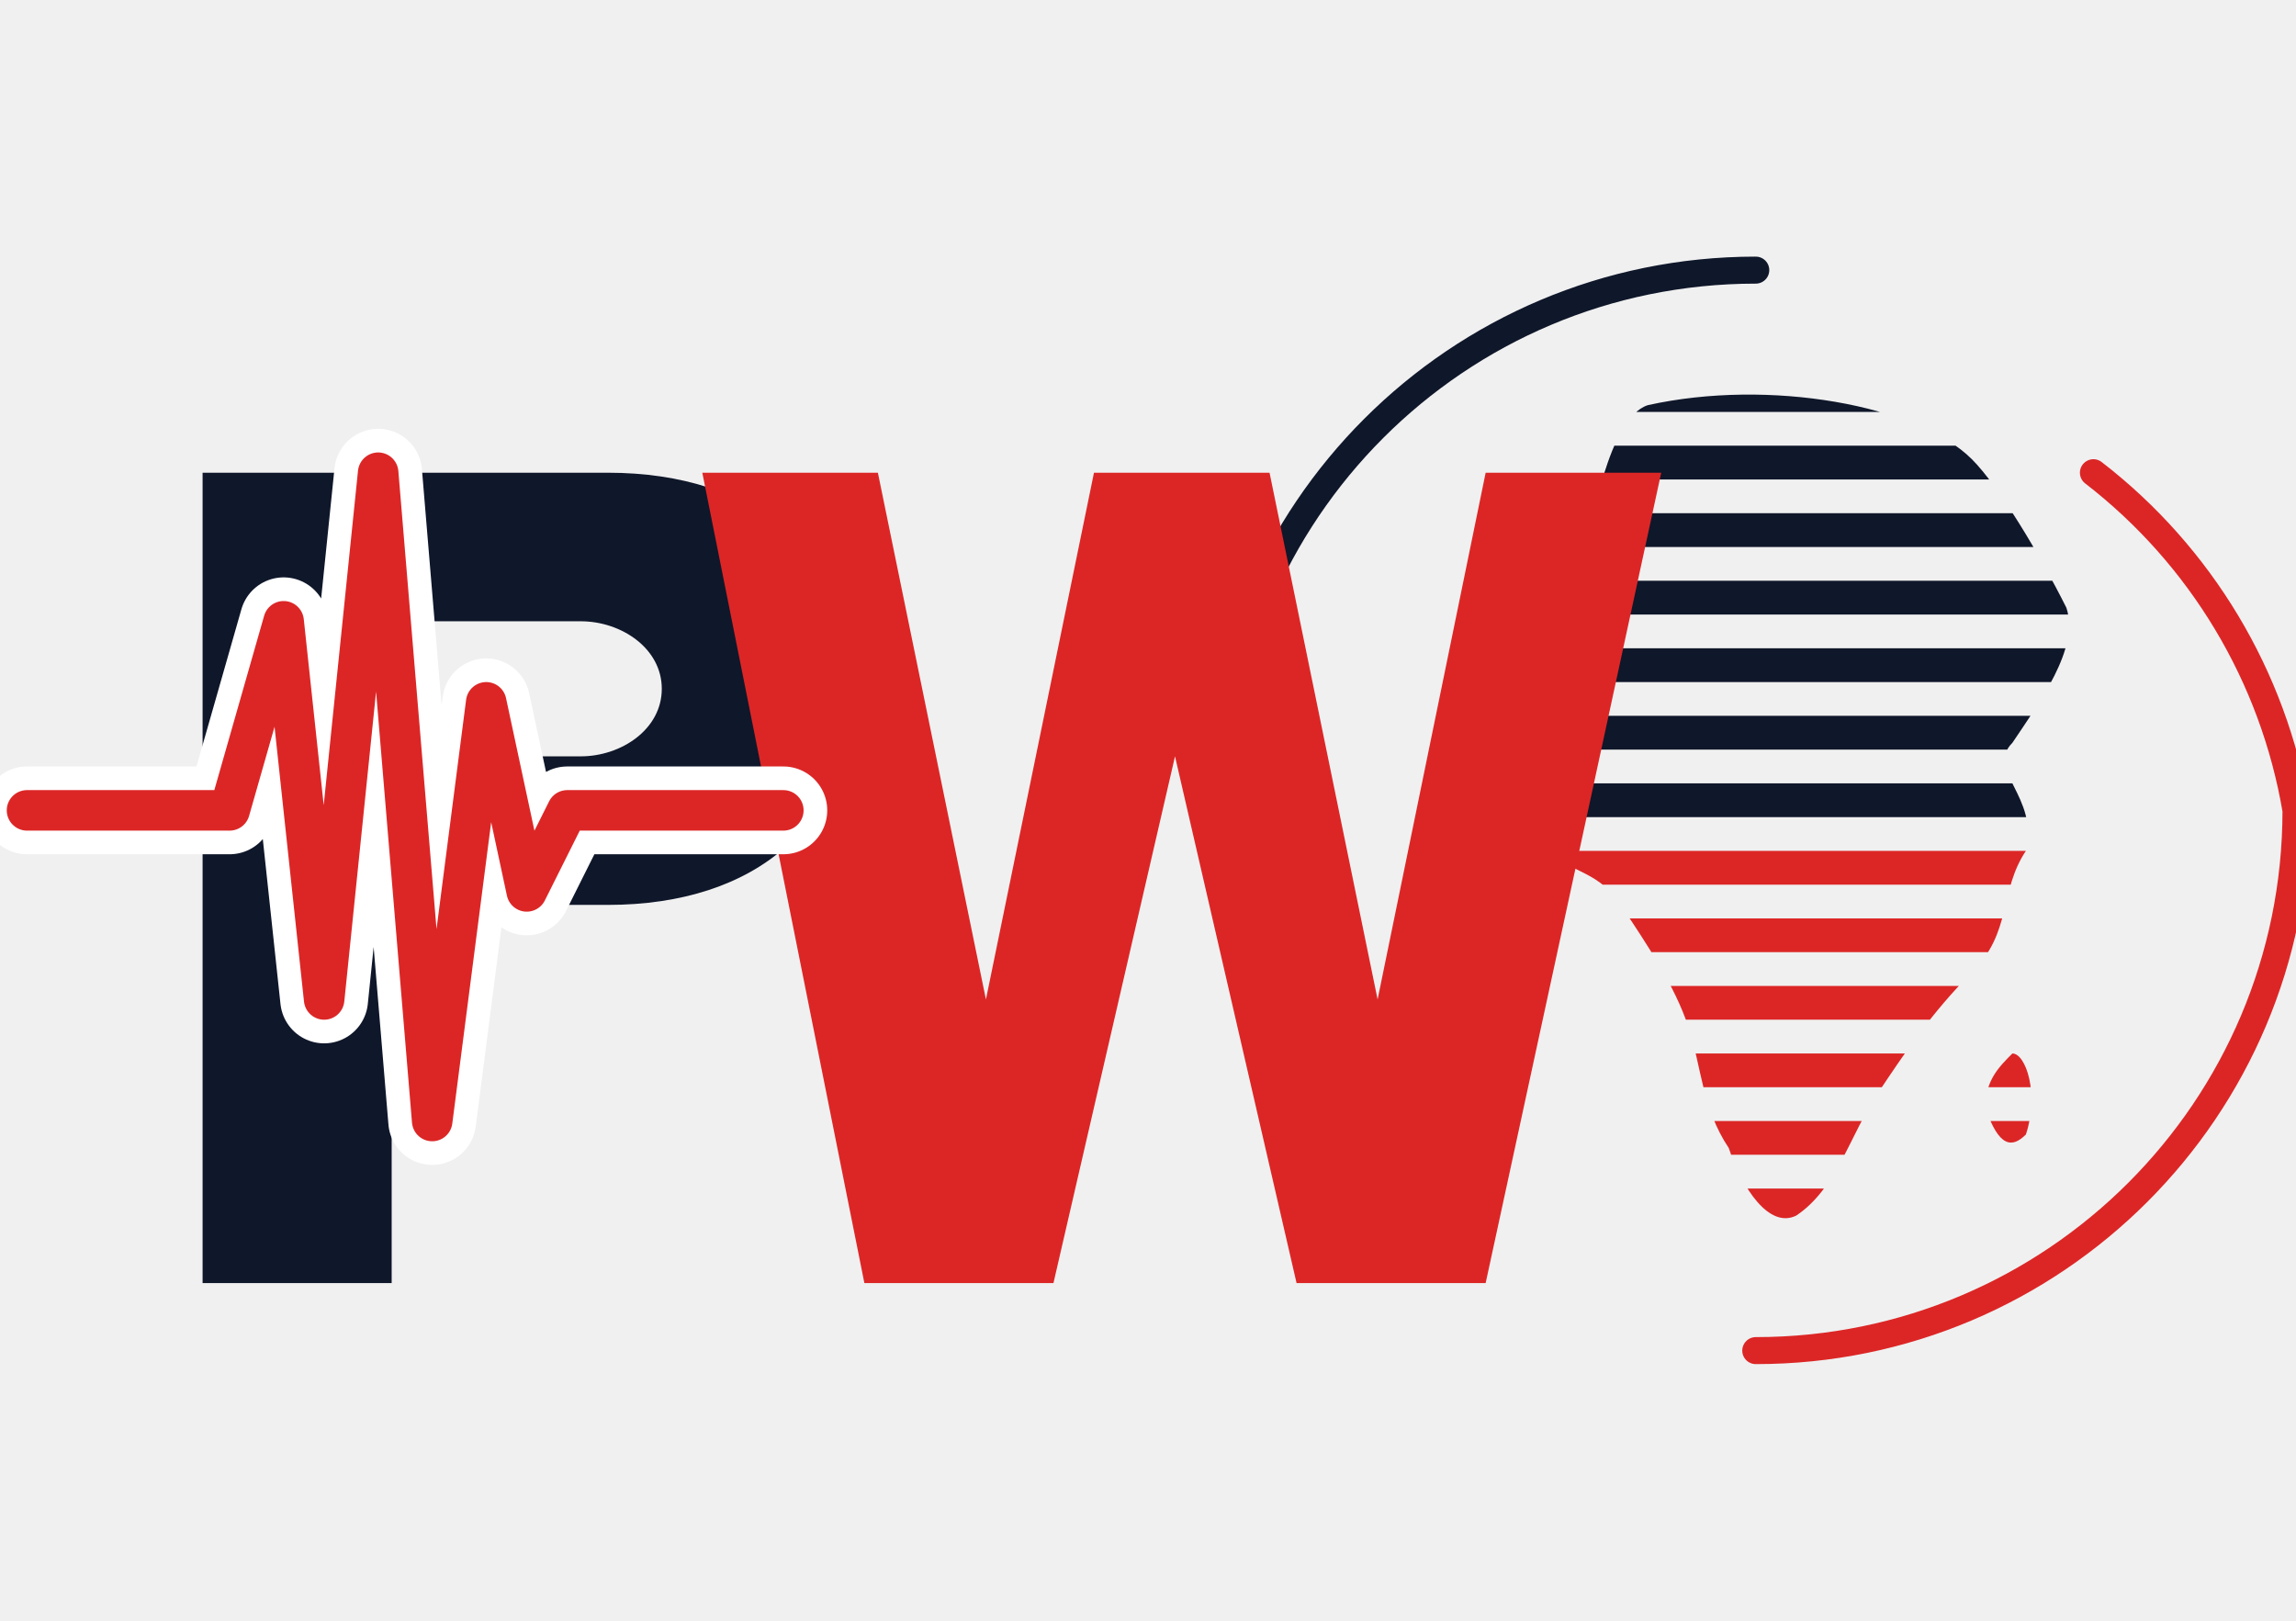
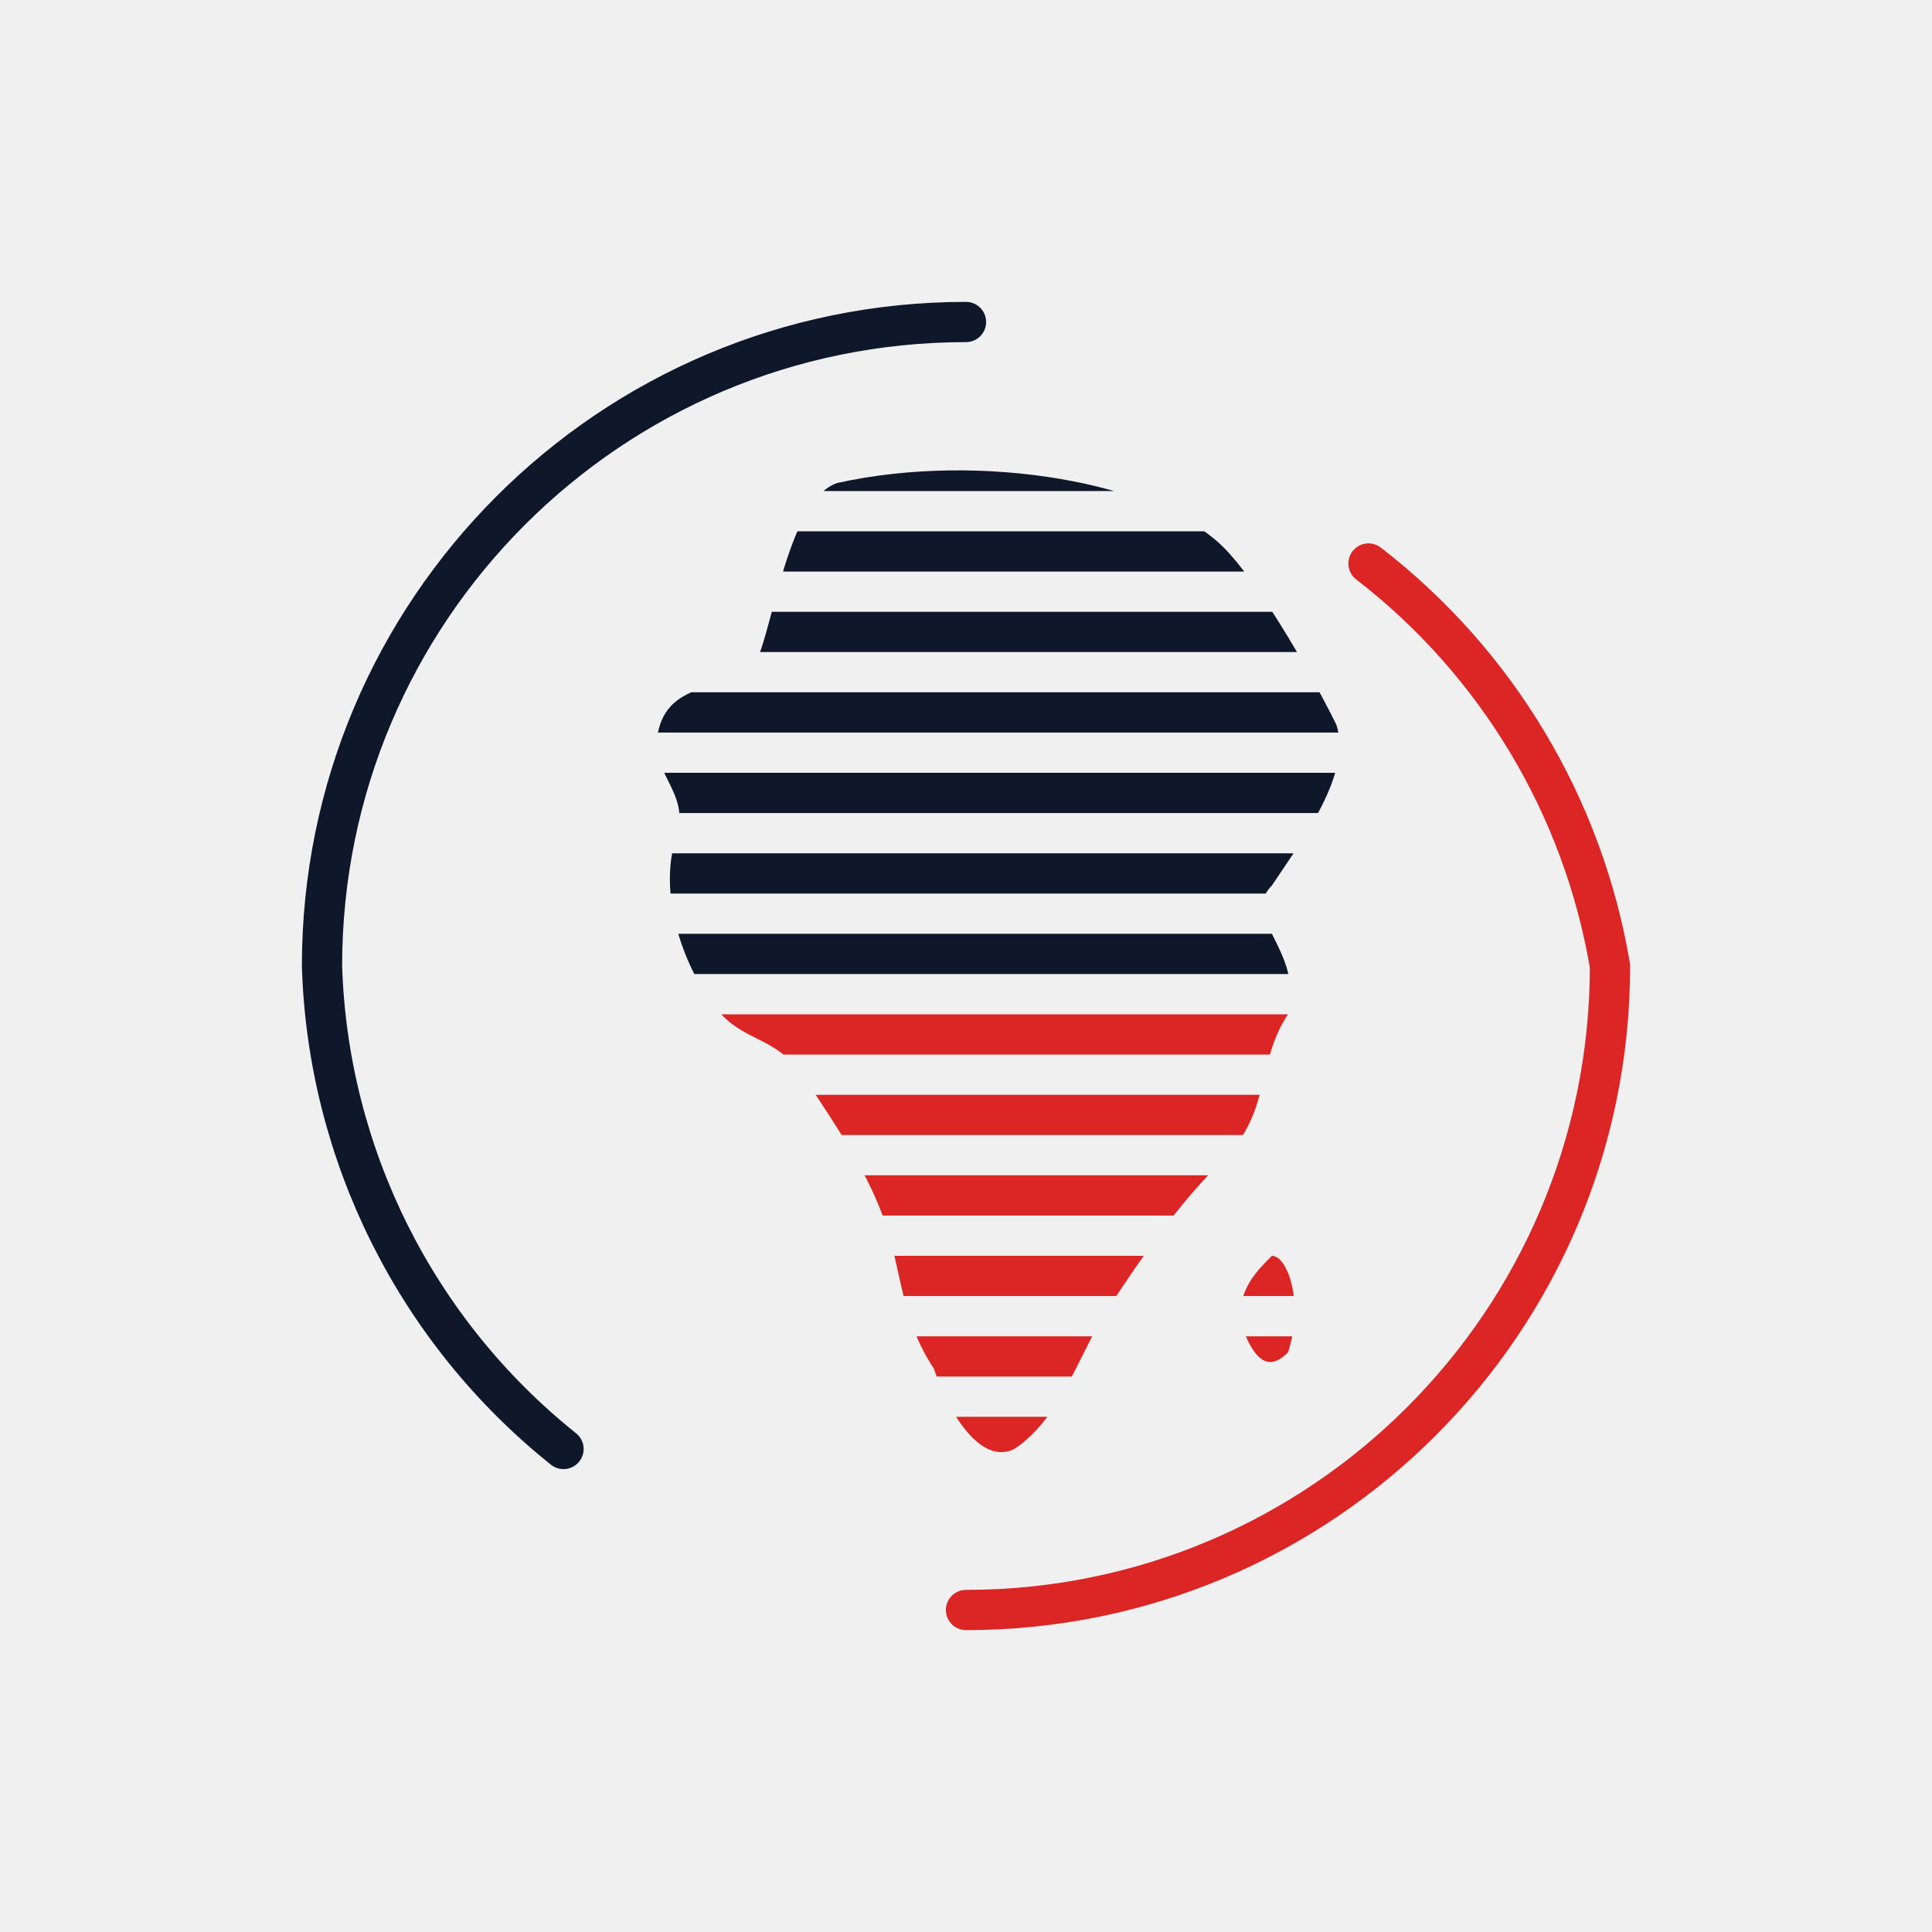
- <svg xmlns="http://www.w3.org/2000/svg" viewBox="0 0 170 120" fill="none">
+ <svg xmlns="http://www.w3.org/2000/svg" viewBox="0 0 120 120" fill="none">
  <defs>
    <clipPath id="africa-clip">
-       <path d="M 122 30 C 131 28, 142 30, 146 34 C 148 36, 151 41, 153 45 C 154 48, 151 52, 149 55 C 147 57, 151 59, 150 63 C 148 66, 149 69, 146 72 C 143 75, 141 78, 139 81 C 137 84, 136 88, 133 90 C 131 91, 129 88, 128 85 C 126 82, 126 79, 125 76 C 124 73, 122 70, 120 67 C 118 64, 116 65, 114 62 C 112 59, 111 55, 112 52 C 113 49, 110 48, 111 45 C 112 42, 116 43, 117 41 C 118 39, 119 31, 122 30 Z" />
-       <path d="M 149 78 C 150 78, 151 81, 150 84 C 149 85, 148 85, 147 82 C 147 80, 148 79, 149 78 Z" />
+       <path d="M 52 30 C 61 28, 72 30, 76 34 C 78 36, 81 41, 83 45 C 84 48, 81 52, 79 55 C 77 57, 81 59, 80 63 C 78 66, 79 69, 76 72 C 73 75, 71 78, 69 81 C 67 84, 66 88, 63 90 C 61 91, 59 88, 58 85 C 56 82, 56 79, 55 76 C 54 73, 52 70, 50 67 C 48 64, 46 65, 44 62 C 42 59, 41 55, 42 52 C 43 49, 40 48, 41 45 C 42 42, 46 43, 47 41 C 48 39, 49 31, 52 30 Z" />
+       <path d="M 79 78 C 80 78, 81 81, 80 84 C 79 85, 78 85, 77 82 C 77 80, 78 79, 79 78 Z" />
    </clipPath>
  </defs>
-   <path d="M 130 20 A 40 40 0 0 0 90 60 A 40 40 0 0 0 105 90" fill="none" stroke="#0f172a" stroke-width="2" stroke-linecap="round" />
-   <path d="M 155 35 A 40 40 0 0 1 170 60 A 40 40 0 0 1 130 100" fill="none" stroke="#dc2626" stroke-width="2" stroke-linecap="round" />
+   <path d="M 60 20 A 40 40 0 0 0 20 60 A 40 40 0 0 0 35 90" fill="none" stroke="#0f172a" stroke-width="2.5" stroke-linecap="round" />
+   <path d="M 85 35 A 40 40 0 0 1 100 60 A 40 40 0 0 1 60 100" fill="none" stroke="#dc2626" stroke-width="2.5" stroke-linecap="round" />
  <g clip-path="url(#africa-clip)">
-     <rect x="105" y="28" width="50" height="2.5" fill="#0f172a" />
-     <rect x="105" y="33" width="50" height="2.5" fill="#0f172a" />
-     <rect x="105" y="38" width="50" height="2.5" fill="#0f172a" />
-     <rect x="105" y="43" width="50" height="2.5" fill="#0f172a" />
-     <rect x="105" y="48" width="50" height="2.5" fill="#0f172a" />
-     <rect x="105" y="53" width="50" height="2.5" fill="#0f172a" />
-     <rect x="105" y="58" width="50" height="2.5" fill="#0f172a" />
-     <rect x="105" y="63" width="50" height="2.5" fill="#dc2626" />
-     <rect x="105" y="68" width="50" height="2.5" fill="#dc2626" />
-     <rect x="105" y="73" width="50" height="2.5" fill="#dc2626" />
-     <rect x="105" y="78" width="50" height="2.5" fill="#dc2626" />
-     <rect x="105" y="83" width="50" height="2.5" fill="#dc2626" />
-     <rect x="105" y="88" width="50" height="2.5" fill="#dc2626" />
-     <rect x="105" y="93" width="50" height="2.5" fill="#dc2626" />
+     <rect x="35" y="28" width="50" height="2.5" fill="#0f172a" />
+     <rect x="35" y="33" width="50" height="2.5" fill="#0f172a" />
+     <rect x="35" y="38" width="50" height="2.5" fill="#0f172a" />
+     <rect x="35" y="43" width="50" height="2.5" fill="#0f172a" />
+     <rect x="35" y="48" width="50" height="2.5" fill="#0f172a" />
+     <rect x="35" y="53" width="50" height="2.5" fill="#0f172a" />
+     <rect x="35" y="58" width="50" height="2.5" fill="#0f172a" />
+     <rect x="35" y="63" width="50" height="2.5" fill="#dc2626" />
+     <rect x="35" y="68" width="50" height="2.5" fill="#dc2626" />
+     <rect x="35" y="73" width="50" height="2.5" fill="#dc2626" />
+     <rect x="35" y="78" width="50" height="2.5" fill="#dc2626" />
+     <rect x="35" y="83" width="50" height="2.5" fill="#dc2626" />
+     <rect x="35" y="88" width="50" height="2.5" fill="#dc2626" />
+     <rect x="35" y="93" width="50" height="2.5" fill="#dc2626" />
  </g>
-   <path d="M 15 35 L 45 35 C 56 35, 63 41, 63 51 C 63 61, 56 67, 45 67 L 29 67 L 29 95 L 15 95 Z M 29 46 L 29 56 L 43 56 C 46 56, 49 54, 49 51 C 49 48, 46 46, 43 46 Z" fill="#0f172a" fill-rule="evenodd" />
-   <path d="M 52 35 L 65 35 L 73 74 L 81 35 L 94 35 L 102 74 L 110 35 L 123 35 L 110 95 L 96 95 L 87 56 L 78 95 L 64 95 Z" fill="#dc2626" />
-   <path d="M 2 60 L 17 60 L 21 46 L 24 74 L 28 35 L 32 83 L 36 52 L 39 66 L 42 60 L 58 60" fill="none" stroke="#ffffff" stroke-width="6.5" stroke-linecap="round" stroke-linejoin="round" />
-   <path d="M 2 60 L 17 60 L 21 46 L 24 74 L 28 35 L 32 83 L 36 52 L 39 66 L 42 60 L 58 60" fill="none" stroke="#dc2626" stroke-width="3" stroke-linecap="round" stroke-linejoin="round" />
</svg>
